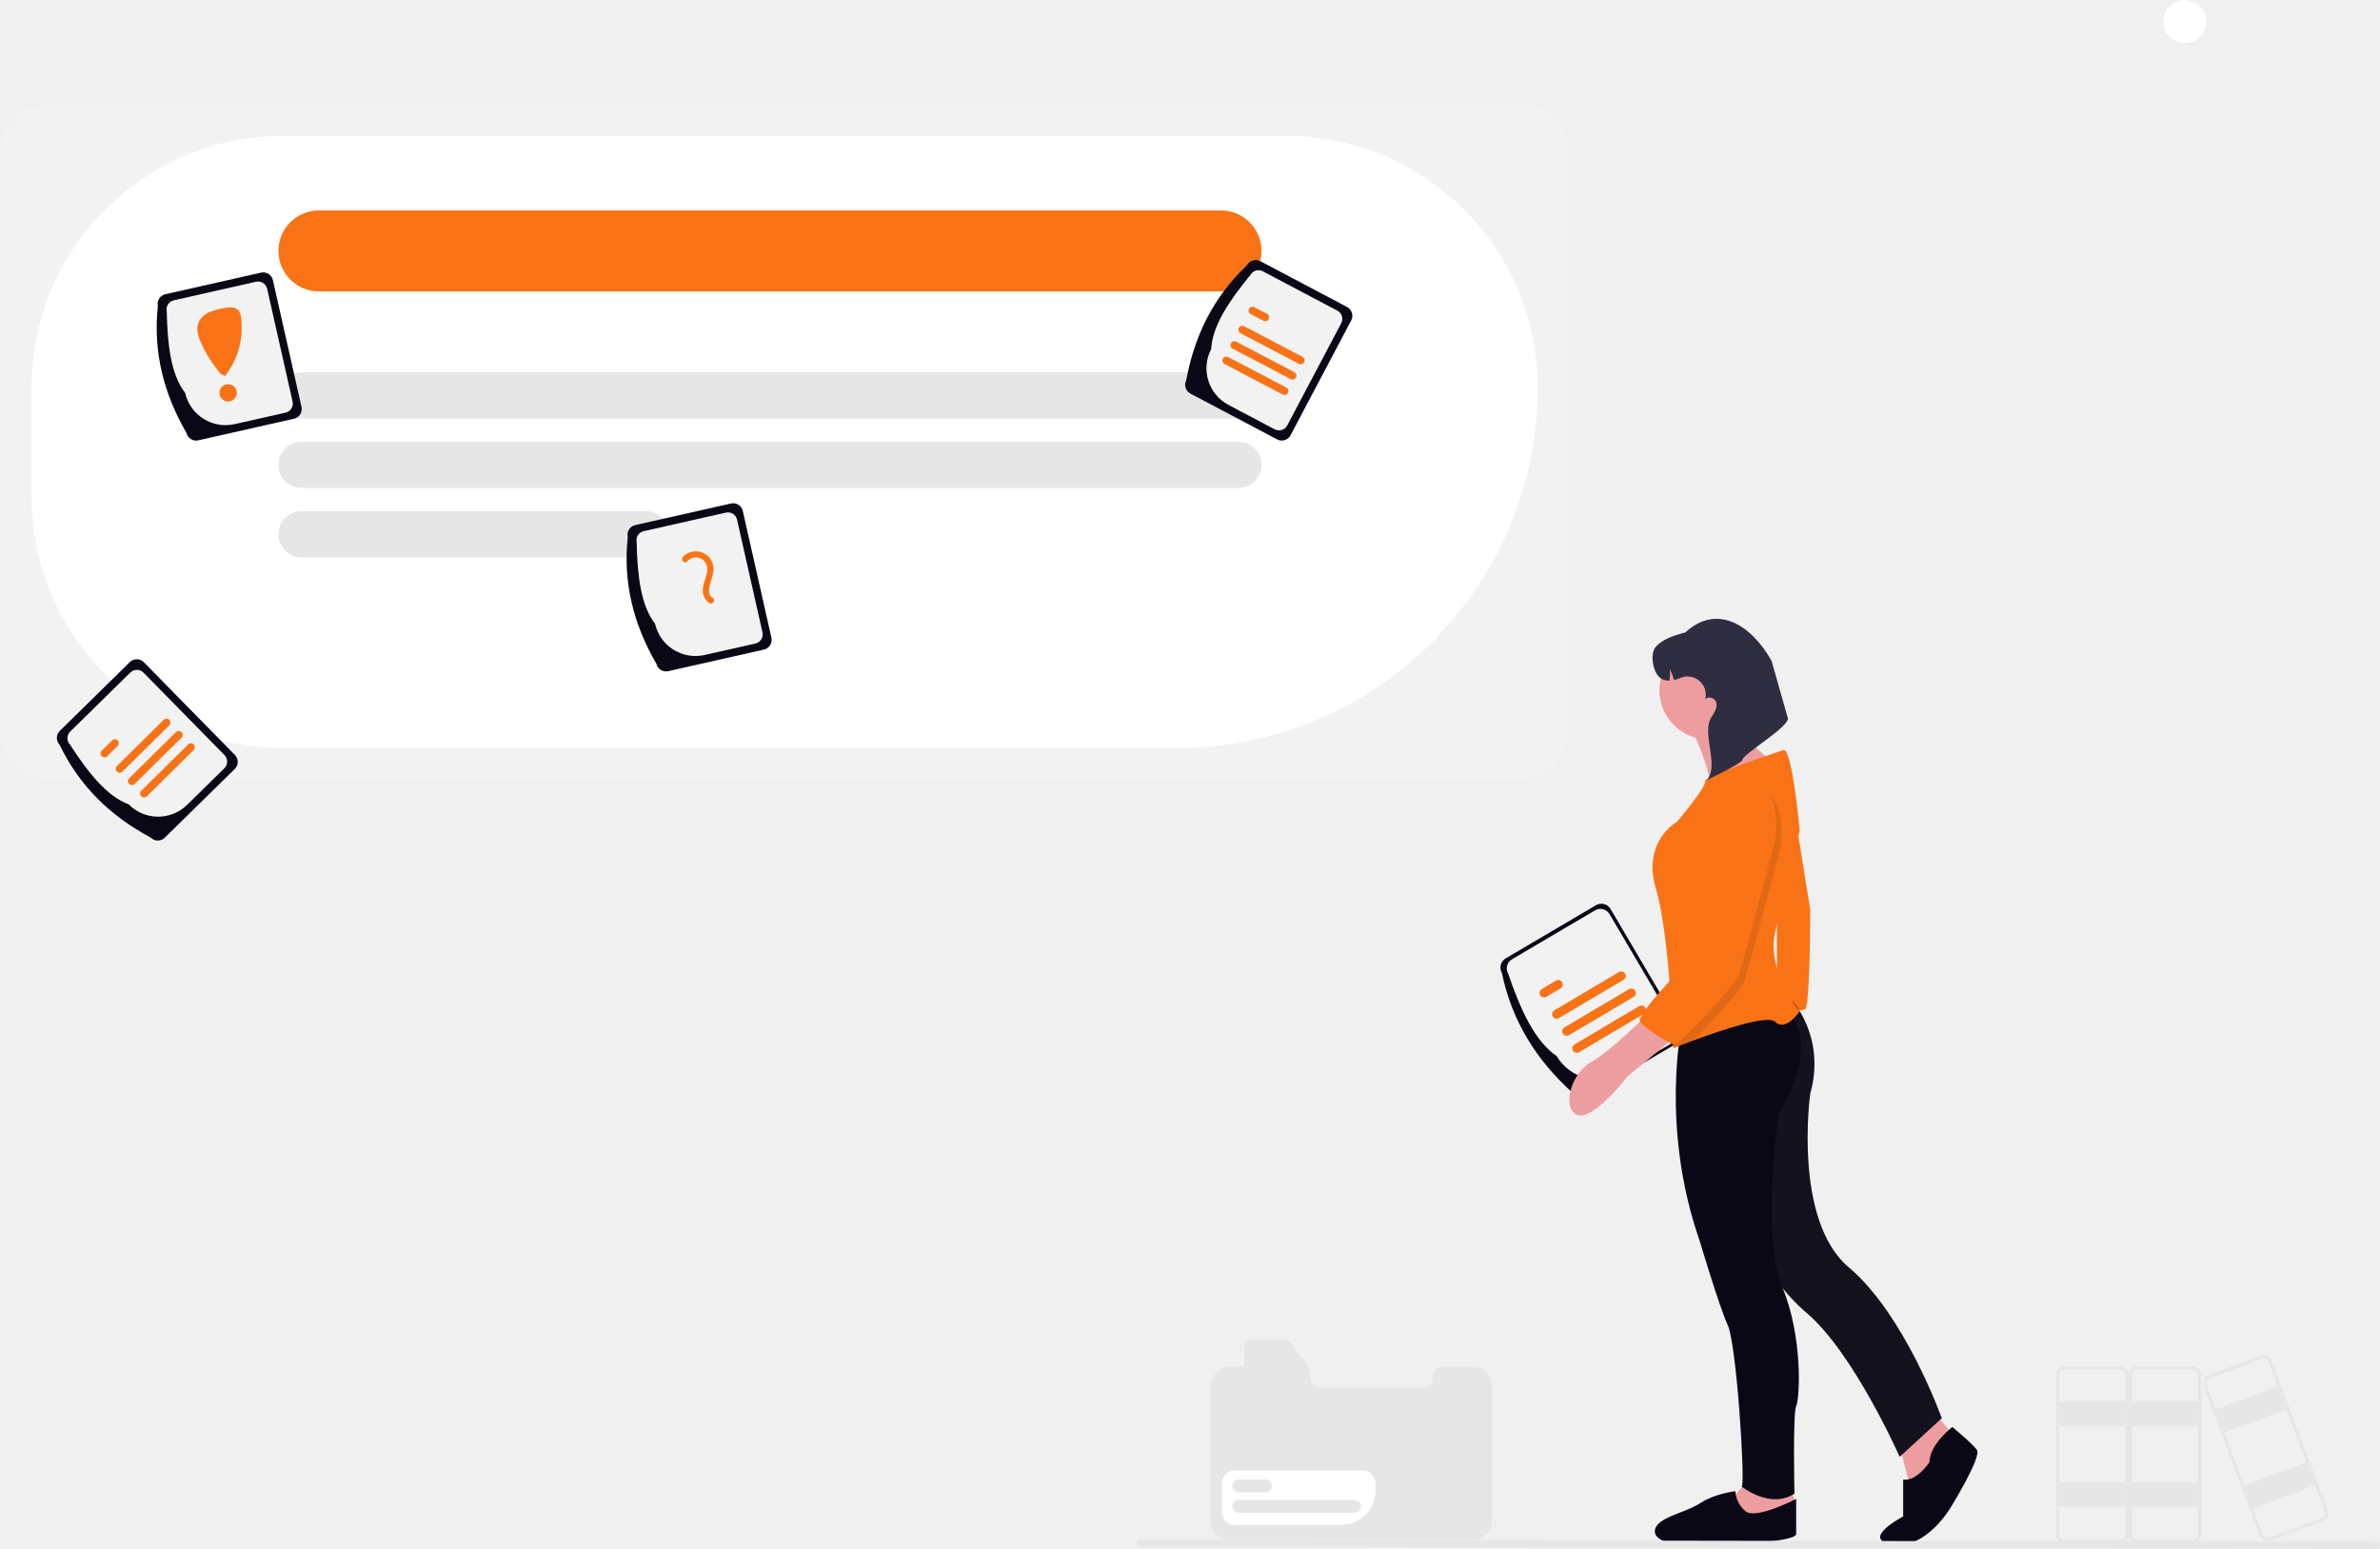
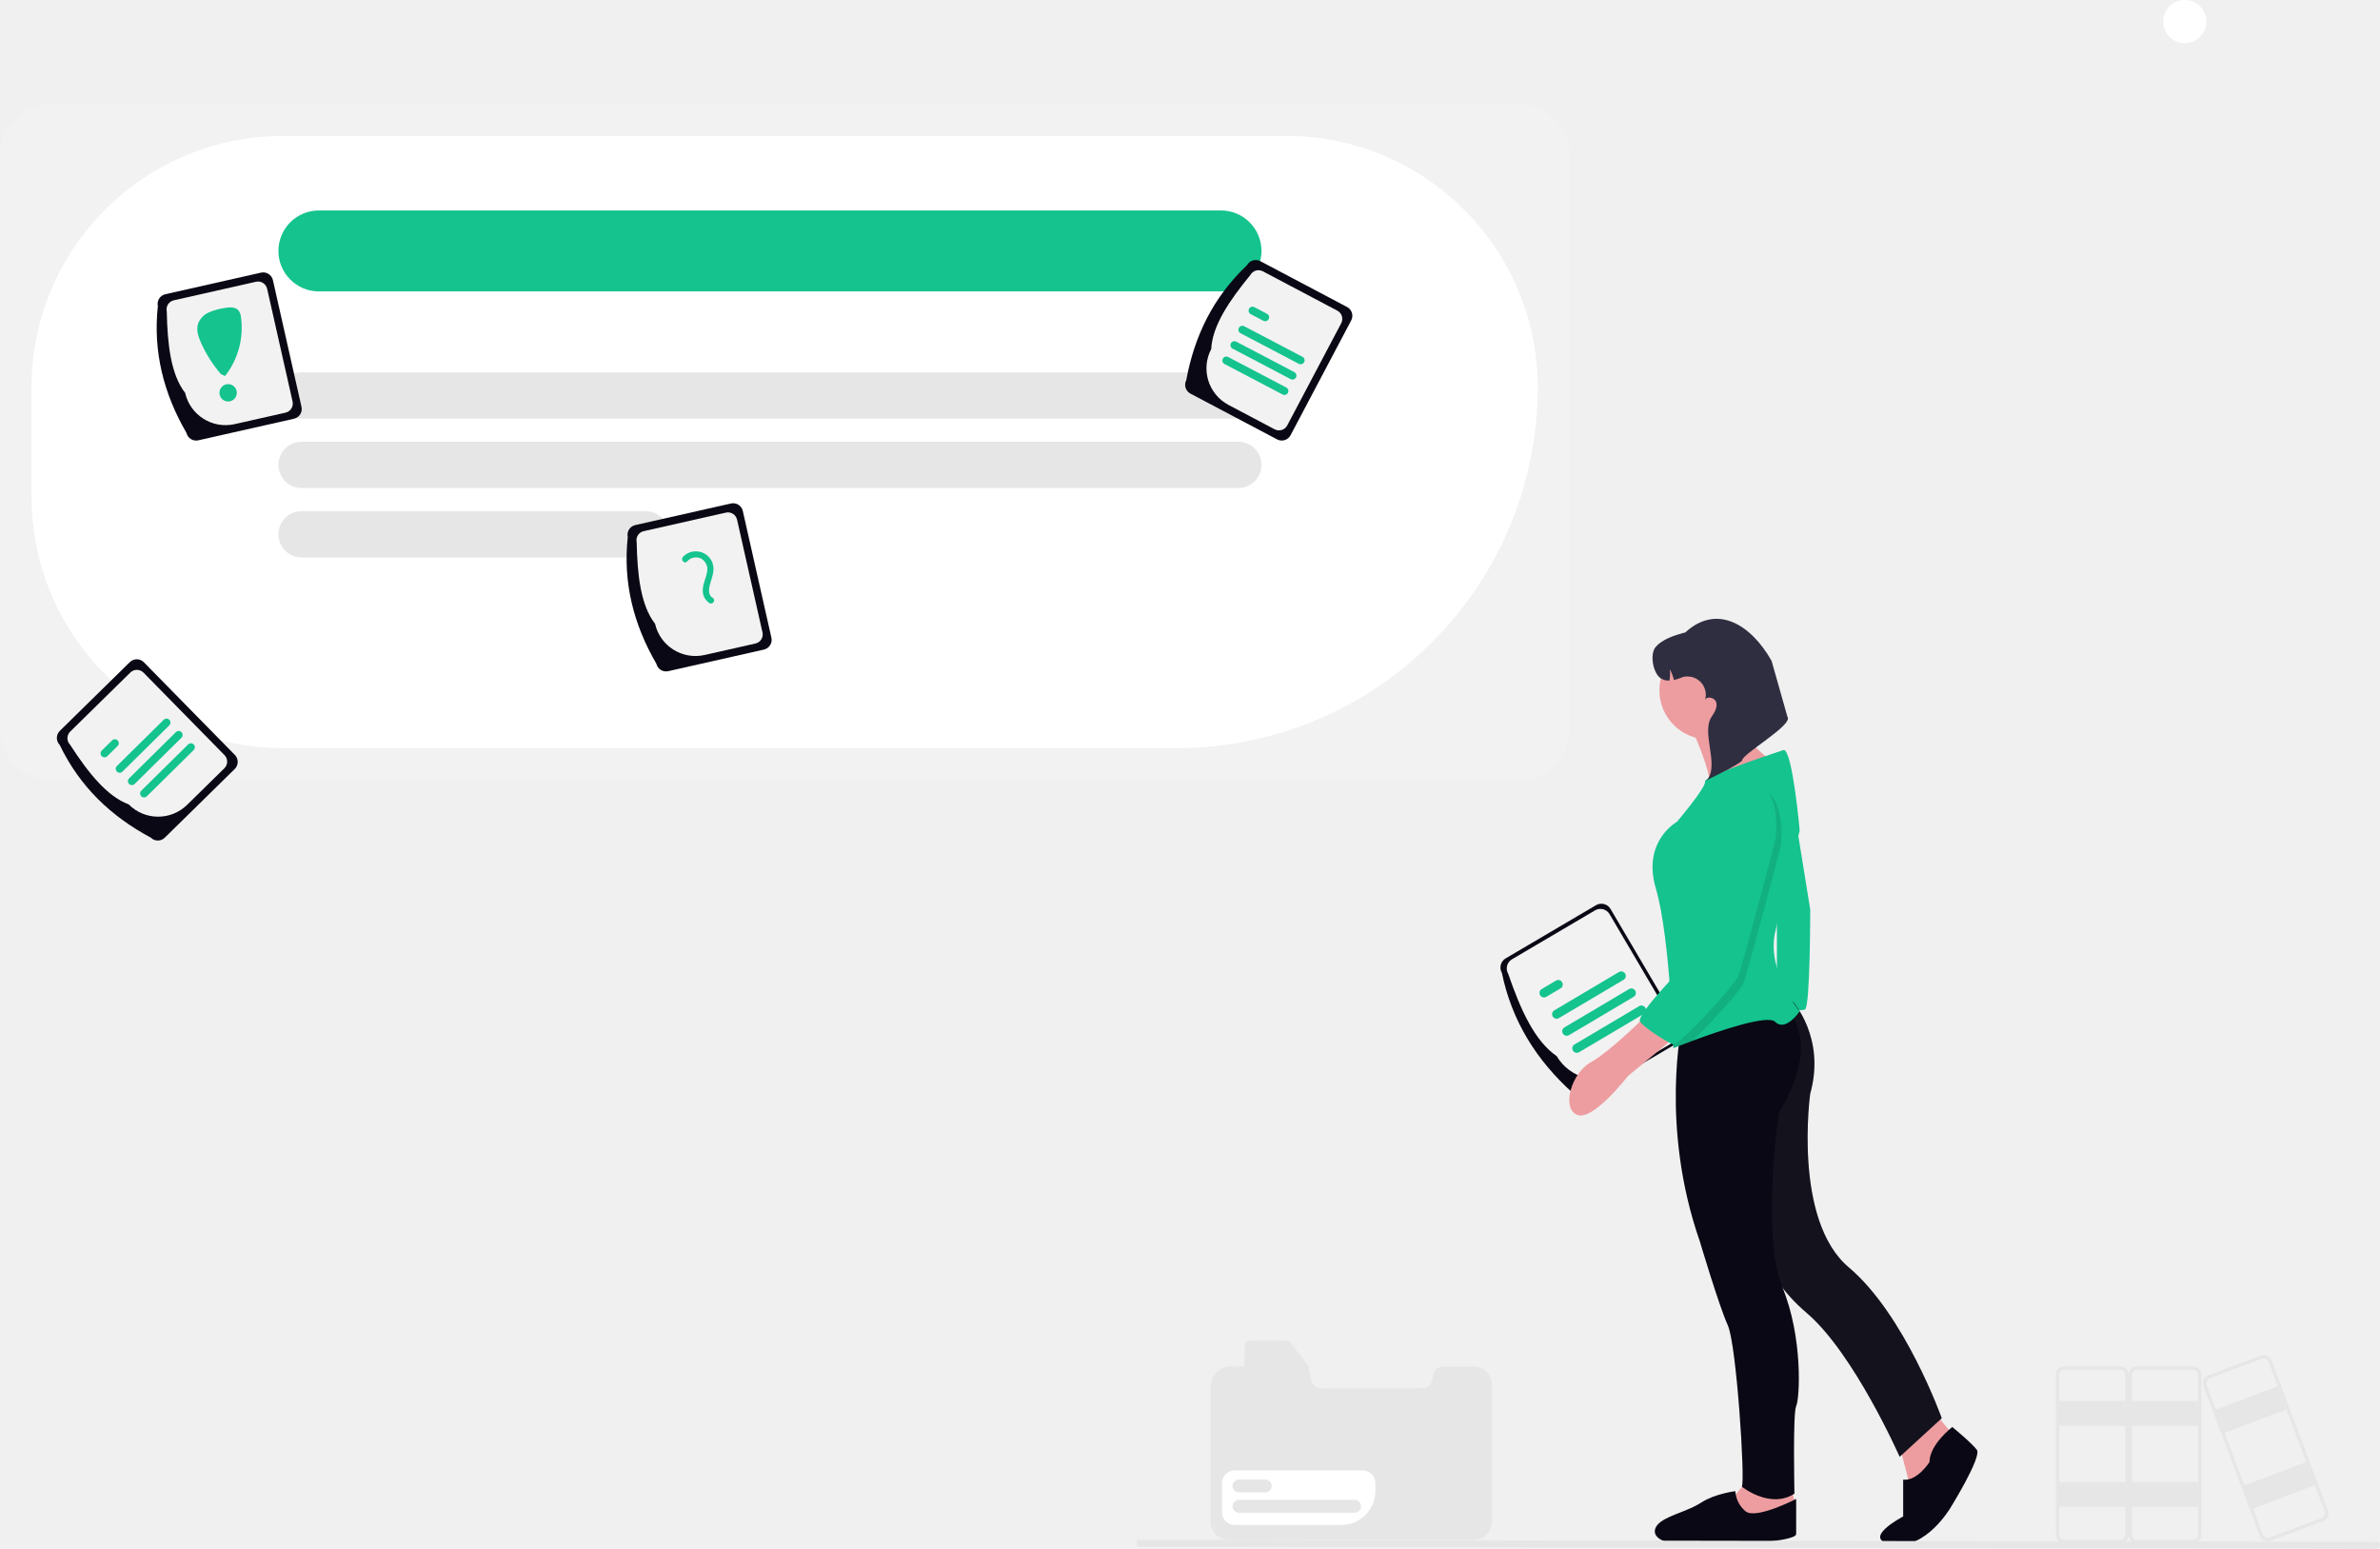
<svg xmlns="http://www.w3.org/2000/svg" width="800" height="520.537" viewBox="0 0 800 520.537" role="img" artist="Katerina Limpitsouni" source="https://undraw.co/">
  <g transform="translate(-560 -259)">
    <g transform="translate(1061.493 559.17)">
      <path d="M15.771,60.505C6.023,47.539.389,33.039.2,16.508a3.567,3.567,0,0,1,2.17-4.547L35.6.2a3.567,3.567,0,0,1,4.547,2.17l15.567,44a3.567,3.567,0,0,1-2.17,4.547L20.319,62.676A3.567,3.567,0,0,1,15.771,60.505Z" transform="translate(0 10.67) rotate(-11)" fill="#090814" />
      <path d="M10.907,45.811C4.637,39.472,1.953,28.165.2,15.563a3.572,3.572,0,0,1,2.174-4.554L32.915.2A3.572,3.572,0,0,1,37.47,2.378L52.284,44.246A3.572,3.572,0,0,1,50.11,48.8L31.192,55.493A15.912,15.912,0,0,1,10.907,45.811Z" transform="translate(2.303 11.903) rotate(-11)" fill="#f2f2f2" />
-       <path d="M25.813,2.943,2.025,11.434A1.515,1.515,0,0,1,1.006,8.58L24.794.089a1.515,1.515,0,1,1,1.019,2.855Z" transform="translate(18.342 31.186) rotate(-11)" fill="#F97316" />
-       <path d="M7.259,2.943,2.025,4.811A1.515,1.515,0,0,1,1.006,1.957L6.24.089A1.515,1.515,0,1,1,7.259,2.943Z" transform="translate(15.37 30.537) rotate(-11)" fill="#F97316" />
-       <path d="M25.813,2.943,2.025,11.434A1.515,1.515,0,0,1,1.006,8.58L24.794.089a1.515,1.515,0,0,1,1.019,2.855Z" transform="translate(25.134 42.65) rotate(-11)" fill="#F97316" />
-       <path d="M25.813,2.943,2.025,11.434A1.515,1.515,0,1,1,1.006,8.58L24.794.089a1.515,1.515,0,0,1,1.019,2.855Z" transform="translate(21.738 36.918) rotate(-11)" fill="#F97316" />
+       <path d="M25.813,2.943,2.025,11.434A1.515,1.515,0,0,1,1.006,8.58L24.794.089a1.515,1.515,0,1,1,1.019,2.855Z" transform="translate(18.342 31.186) rotate(-11)" fill="#14C38E" />
+       <path d="M7.259,2.943,2.025,4.811A1.515,1.515,0,0,1,1.006,1.957L6.24.089A1.515,1.515,0,1,1,7.259,2.943Z" transform="translate(15.37 30.537) rotate(-11)" fill="#14C38E" />
+       <path d="M25.813,2.943,2.025,11.434A1.515,1.515,0,0,1,1.006,8.58L24.794.089a1.515,1.515,0,0,1,1.019,2.855Z" transform="translate(25.134 42.65) rotate(-11)" fill="#14C38E" />
+       <path d="M25.813,2.943,2.025,11.434A1.515,1.515,0,1,1,1.006,8.58L24.794.089a1.515,1.515,0,0,1,1.019,2.855Z" transform="translate(21.738 36.918) rotate(-11)" fill="#14C38E" />
    </g>
-     <path d="M802.806,376.12l5.9,36.554s0,33.016-1.769,33.606-9.433,0-9.433,0V409.136l2.359-32.426Z" transform="translate(359.772 152.036)" fill="#F97316" />
+     <path d="M802.806,376.12l5.9,36.554s0,33.016-1.769,33.606-9.433,0-9.433,0V409.136l2.359-32.426Z" transform="translate(359.772 152.036)" fill="#14C38E" />
    <circle cx="7.246" cy="7.246" r="7.246" transform="translate(1287.132 259)" fill="#fff" />
    <path d="M748.5,330.134s7.37,15.624,6.191,20.34a12.912,12.912,0,0,0,.884,8.552l13.56-.59,12.676-12.086s-19.16-13.266-17.979-19.751S748.5,330.134,748.5,330.134Z" transform="translate(379.884 173.257)" fill="#ed9da0" />
    <path d="M706,632.792l4.716,18.277,7.075-5.306,6.485-14.739L716.023,621Z" transform="translate(491.954 109.969)" fill="#ed9da0" />
    <path d="M880.62,733.12s-7.664,5.9-7.664,11.792c0,0-4.127,6.485-8.844,5.9v12.382s-14.739,7.664-3.538,9.433S880.03,760.24,880.03,760.24s10.613-17.1,8.844-19.456S880.62,733.12,880.62,733.12Z" transform="translate(335.61 5.514)" fill="#090814" />
    <path d="M795.376,490.281s11.247,12.22,5.939,31.086c0,0-5.9,42.449,12.971,58.367s31.247,50.7,31.247,50.7l-14.15,12.971s-15.328-34.785-31.247-48.345-17.688-28.889-17.688-28.889V512.528L779.5,490.12Z" transform="translate(367.16 105.247)" fill="#090814" />
    <path d="M795.376,490.281s11.247,12.22,5.939,31.086c0,0-5.9,42.449,12.971,58.367s31.247,50.7,31.247,50.7l-14.15,12.971s-15.328-34.785-31.247-48.345-17.688-28.889-17.688-28.889V512.528L779.5,490.12Z" transform="translate(367.16 105.247)" fill="#6f6f6f" opacity="0.1" />
    <path d="M616.9,664l-5.9,6.485,2.359,5.306,7.075,2.359,12.382-4.716-1.769-7.075Z" transform="translate(530.943 92.321)" fill="#ed9da0" />
    <path d="M775.416,772.307s-13.642,7.075-17.052,4.128a9.565,9.565,0,0,1-3.4-6.732s-6.83.837-11.378,3.783-10.145,3.97-13.644,6.485-3.41,7.075,7.386,7.664,38.083-.59,38.083-3.538Z" transform="translate(388.34 -9.501)" fill="#090814" />
    <path d="M742,500.658s-7.664,34.2,5.9,73.109c0,0,6.485,21.815,9.433,28.3s5.9,52.472,4.717,54.241c0,0,9.433,7.664,17.688,2.359,0,0-.59-27.121.59-29.479s2.359-22.992-4.716-40.091-1.179-58.367-1.179-58.367,14.15-21.225,3.538-33.608Z" transform="translate(383.438 102.373)" fill="#090814" />
    <circle cx="16.508" cy="16.508" r="16.508" transform="translate(1117.772 474.506)" fill="#ed9da0" />
-     <path d="M776.068,434.967s-4.716,7.075-8.254,3.538c-2.494-2.494-18.46,2.924-27.671,6.338-3.856,1.427-6.527,2.505-6.527,2.505s-.254-8.171-1-18.519c-.861-11.874-2.37-26.629-4.893-35.133-4.716-15.919,7.075-22.4,7.075-22.4s10.023-11.791,9.436-13.56,26.532-10.613,26.532-10.613c2.948.59,5.306,27.121,5.306,27.121s-5.306,21.225-8.254,34.2S776.068,434.967,776.068,434.967Z" transform="translate(388.868 163.939)" fill="#F97316" />
+     <path d="M776.068,434.967s-4.716,7.075-8.254,3.538c-2.494-2.494-18.46,2.924-27.671,6.338-3.856,1.427-6.527,2.505-6.527,2.505s-.254-8.171-1-18.519c-.861-11.874-2.37-26.629-4.893-35.133-4.716-15.919,7.075-22.4,7.075-22.4s10.023-11.791,9.436-13.56,26.532-10.613,26.532-10.613c2.948.59,5.306,27.121,5.306,27.121s-5.306,21.225-8.254,34.2S776.068,434.967,776.068,434.967Z" transform="translate(388.868 163.939)" fill="#14C38E" />
    <path d="M705.879,497.12s-12.971,12.971-19.456,16.508-10.023,15.328-4.717,17.688,17.1-12.971,17.1-12.971l17.1-14.15Z" transform="translate(408.355 102.373)" fill="#ed9da0" />
    <path d="M773.766,387.934s-11.2,42.45-12.378,45.4c-.849,2.117-10.836,13.378-17.056,19.31-3.856,1.426-6.527,2.5-6.527,2.5s-.254-8.171-1-18.519c4.8-5.326,9.843-10.367,9.843-10.367s5.306-32.426,4.716-44.8,11.792-15.328,11.792-15.328C777.3,367.888,773.766,387.934,773.766,387.934Z" transform="translate(384.684 156.14)" opacity="0.1" />
-     <path d="M754.208,362.12s-12.382,2.948-11.792,15.328-4.716,44.8-4.716,44.8-20.046,20.046-18.277,22.4,9.346,7,11.159,7.624,20.678-20.007,21.857-22.954,12.382-45.4,12.382-45.4S768.358,363.889,754.208,362.12Z" transform="translate(391.863 157.781)" fill="#F97316" />
+     <path d="M754.208,362.12s-12.382,2.948-11.792,15.328-4.716,44.8-4.716,44.8-20.046,20.046-18.277,22.4,9.346,7,11.159,7.624,20.678-20.007,21.857-22.954,12.382-45.4,12.382-45.4S768.358,363.889,754.208,362.12Z" transform="translate(391.863 157.781)" fill="#14C38E" />
    <g transform="translate(966.908 709.491)">
      <path d="M884.322,620.664H874.2a3.645,3.645,0,0,0-3.645,3.645h0a3.645,3.645,0,0,1-3.645,3.645H833.164a3.645,3.645,0,0,1-3.645-3.645l-.667-3.695.043.05-.043-.05-6.117-7.8a2.122,2.122,0,0,0-1.7-.826H809.564a2.163,2.163,0,0,0-2.16,2.16l-.237,6.464H802.83a6.936,6.936,0,0,0-6.936,6.936v45.176a6.155,6.155,0,0,0,6.155,6.155h82.274a6.161,6.161,0,0,0,6.154-6.155V626.818a6.154,6.154,0,0,0-6.154-6.154Z" transform="translate(-795.893 -611.823)" fill="#e6e6e6" />
      <path d="M829.189,620.443H807.737v-6.464a2.163,2.163,0,0,1,2.16-2.16h11.472a2.123,2.123,0,0,1,1.7.826Z" transform="translate(-796.227 -611.818)" fill="#e6e6e6" />
      <path d="M839.951,675.172H804.132a4.282,4.282,0,0,1-4.277-4.277v-9.8a4.282,4.282,0,0,1,4.277-4.277h42.992A4.281,4.281,0,0,1,851.4,661.1v2.624a11.462,11.462,0,0,1-11.449,11.449Z" transform="translate(-796.005 -613.085)" fill="#fff" />
      <path d="M814.546,664.3h-8.841a2.169,2.169,0,1,1,0-4.337h8.841a2.169,2.169,0,0,1,0,4.337Z" transform="translate(-796.109 -613.173)" fill="#e6e6e6" />
      <path d="M844.573,671.338H805.705a2.169,2.169,0,1,1,0-4.337h38.867a2.169,2.169,0,0,1,0,4.337Z" transform="translate(-796.109 -613.371)" fill="#e6e6e6" />
    </g>
    <path d="M723.305,341.54a4.781,4.781,0,0,0,2.965.792,12.052,12.052,0,0,0,.115-3.823,14.688,14.688,0,0,1,1.4,3.627c2.928-.639,2.8-1.51,5.814-1.054a6.172,6.172,0,0,1,4.662,7.731c.639-1.4,3.294-.763,3.742.838.467,1.685-.561,3.388-1.545,4.834-3.513,5.169,2.319,15.589-1.194,20.758l-.489.584c3.072-1.6,9.232-4.387,11.93-6.558-.462-2.042,17.424-12.062,15.225-14.785L760.611,335.7c-7.032-12.39-18.473-19.192-28.981-9.571-.275.257-.9.086-1.174.356-3.019.782-6.883,2.2-8.855,4.612S720.725,339.8,723.305,341.54Z" transform="translate(394.882 145.415)" fill="#2f2e41" />
    <path d="M720.178,680.742l-416.522-.673c-.413,0-.748-.518-.748-1.157s.335-1.157.748-1.157l416.522.673c.413,0,.748.518.748,1.157s-.335,1.157-.748,1.157Z" transform="translate(639.074 98.796)" fill="#e6e6e6" />
    <g transform="translate(560 294.08)">
      <path d="M742.834,446.13H248.572a16.63,16.63,0,0,1-16.611-16.611V235.783a16.63,16.63,0,0,1,16.611-16.611H742.834a16.63,16.63,0,0,1,16.611,16.611V429.519a16.63,16.63,0,0,1-16.611,16.611Z" transform="translate(-231.961 -219.172)" fill="#f2f2f2" />
      <path d="M627.867,435.843H327.335a84.566,84.566,0,0,1-84.471-84.471V314.553a84.567,84.567,0,0,1,84.471-84.471H664.687a84.566,84.566,0,0,1,84.471,84.471,121.427,121.427,0,0,1-121.29,121.29Z" transform="translate(-232.268 -219.478)" fill="#fff" />
-       <rect width="330.434" height="27.212" rx="13.606" transform="translate(93.588 35.656)" fill="#F97316" />
+       <rect width="330.434" height="27.212" rx="13.606" transform="translate(93.588 35.656)" fill="#14C38E" />
      <g transform="translate(19.114 186.513)">
        <path d="M735.723,471.562c-13.394-7.142-23.905-17.21-30.6-31.156a3.337,3.337,0,0,1,.043-4.714l23.53-23.108a3.337,3.337,0,0,1,4.714.043l30.6,31.156a3.337,3.337,0,0,1-.043,4.714L740.437,471.6a3.338,3.338,0,0,1-4.714-.043Z" transform="translate(-704.171 -411.63)" fill="#090814" />
        <path d="M728.389,460.482c-7.316-2.709-13.625-10.683-19.671-20.03a3.125,3.125,0,0,1,.04-4.415l20.222-19.86a3.126,3.126,0,0,1,4.415.04l27.228,27.725a3.126,3.126,0,0,1-.04,4.415l-12.527,12.3A13.923,13.923,0,0,1,728.389,460.482Z" transform="translate(-704.274 -411.733)" fill="#f2f2f2" />
-         <path d="M742.528,434.427,726.8,449.956a1.326,1.326,0,1,1-1.863-1.887l15.725-15.529a1.326,1.326,0,1,1,1.863,1.887Z" transform="translate(-704.744 -412.208)" fill="#F97316" />
-         <path d="M725.005,441.566l-3.459,3.416a1.326,1.326,0,0,1-1.864-1.887l3.459-3.416a1.326,1.326,0,1,1,1.863,1.887Z" transform="translate(-704.596 -412.408)" fill="#F97316" />
-         <path d="M750.958,442.963l-15.725,15.529a1.326,1.326,0,1,1-1.863-1.887l15.725-15.529a1.326,1.326,0,1,1,1.863,1.887Z" transform="translate(-704.981 -412.448)" fill="#F97316" />
-         <path d="M746.743,438.695l-15.725,15.529a1.326,1.326,0,1,1-1.863-1.887l15.725-15.529a1.326,1.326,0,1,1,1.864,1.887Z" transform="translate(-704.863 -412.328)" fill="#F97316" />
+         <path d="M742.528,434.427,726.8,449.956a1.326,1.326,0,1,1-1.863-1.887l15.725-15.529a1.326,1.326,0,1,1,1.863,1.887Z" transform="translate(-704.744 -412.208)" fill="#14C38E" />
+         <path d="M725.005,441.566l-3.459,3.416a1.326,1.326,0,0,1-1.864-1.887l3.459-3.416a1.326,1.326,0,1,1,1.863,1.887Z" transform="translate(-704.596 -412.408)" fill="#14C38E" />
+         <path d="M750.958,442.963l-15.725,15.529a1.326,1.326,0,1,1-1.863-1.887l15.725-15.529a1.326,1.326,0,1,1,1.863,1.887Z" transform="translate(-704.981 -412.448)" fill="#14C38E" />
+         <path d="M746.743,438.695l-15.725,15.529a1.326,1.326,0,1,1-1.863-1.887l15.725-15.529a1.326,1.326,0,1,1,1.864,1.887Z" transform="translate(-704.863 -412.328)" fill="#14C38E" />
      </g>
      <rect width="330.434" height="15.55" rx="7.775" transform="translate(93.588 90.08)" fill="#e6e6e6" />
      <rect width="330.434" height="15.55" rx="7.775" transform="translate(93.588 113.405)" fill="#e6e6e6" />
      <rect width="131.202" height="15.55" rx="7.775" transform="translate(93.588 136.73)" fill="#e6e6e6" />
      <g transform="translate(398.356 52.317)">
        <path d="M632.906,299.143c2.74-14.93,9.143-28,20.4-38.611a3.337,3.337,0,0,1,4.5-1.39l29.16,15.406a3.337,3.337,0,0,1,1.39,4.5l-20.4,38.611a3.337,3.337,0,0,1-4.5,1.39L634.3,303.648a3.338,3.338,0,0,1-1.39-4.5Z" transform="translate(-632.521 -258.756)" fill="#090814" />
        <path d="M641.512,288.762c.361-7.793,6.044-16.225,13.115-24.823a3.126,3.126,0,0,1,4.219-1.3l25.06,13.24a3.126,3.126,0,0,1,1.3,4.219l-18.153,34.359a3.126,3.126,0,0,1-4.219,1.3l-15.524-8.2a13.923,13.923,0,0,1-5.8-18.793Z" transform="translate(-632.728 -258.855)" fill="#f2f2f2" />
-         <path d="M671.251,294.275l-19.569-10.27a1.326,1.326,0,1,1,1.232-2.348l19.569,10.27a1.326,1.326,0,1,1-1.232,2.348Z" transform="translate(-633.04 -259.396)" fill="#F97316" />
-         <path d="M659.464,279.639l-4.305-2.259a1.326,1.326,0,0,1,1.232-2.348l4.305,2.259a1.326,1.326,0,0,1-1.232,2.348Z" transform="translate(-633.138 -259.21)" fill="#F97316" />
-         <path d="M665.676,304.9l-19.569-10.27a1.326,1.326,0,0,1,1.232-2.348l19.569,10.27a1.326,1.326,0,0,1-1.232,2.348Z" transform="translate(-632.883 -259.695)" fill="#F97316" />
-         <path d="M668.464,299.586l-19.569-10.27a1.326,1.326,0,0,1,1.232-2.348l19.569,10.27a1.326,1.326,0,0,1-1.232,2.348Z" transform="translate(-632.961 -259.546)" fill="#F97316" />
+         <path d="M671.251,294.275l-19.569-10.27a1.326,1.326,0,1,1,1.232-2.348l19.569,10.27a1.326,1.326,0,1,1-1.232,2.348Z" transform="translate(-633.04 -259.396)" fill="#14C38E" />
+         <path d="M659.464,279.639l-4.305-2.259a1.326,1.326,0,0,1,1.232-2.348l4.305,2.259a1.326,1.326,0,0,1-1.232,2.348Z" transform="translate(-633.138 -259.21)" fill="#14C38E" />
+         <path d="M665.676,304.9l-19.569-10.27a1.326,1.326,0,0,1,1.232-2.348l19.569,10.27a1.326,1.326,0,0,1-1.232,2.348Z" transform="translate(-632.883 -259.695)" fill="#14C38E" />
+         <path d="M668.464,299.586l-19.569-10.27a1.326,1.326,0,0,1,1.232-2.348l19.569,10.27a1.326,1.326,0,0,1-1.232,2.348Z" transform="translate(-632.961 -259.546)" fill="#14C38E" />
      </g>
      <g transform="translate(52.666 56.477)">
        <path d="M291.447,323.77c-7.627-13.123-11.263-27.218-9.61-42.6a3.338,3.338,0,0,1,2.518-3.986l32.171-7.258a3.337,3.337,0,0,1,3.986,2.518l9.61,42.6a3.338,3.338,0,0,1-2.518,3.986l-32.171,7.258a3.337,3.337,0,0,1-3.986-2.518Z" transform="translate(-281.444 -269.847)" fill="#090814" />
        <path d="M291.108,310.435c-4.794-6.155-5.959-16.256-6.178-27.386a3.126,3.126,0,0,1,2.358-3.733l27.648-6.238a3.126,3.126,0,0,1,3.733,2.358l8.552,37.906a3.126,3.126,0,0,1-2.359,3.733l-17.128,3.864a13.923,13.923,0,0,1-16.627-10.505Z" transform="translate(-281.54 -269.935)" fill="#f2f2f2" />
-         <circle cx="2.916" cy="2.916" r="2.916" transform="translate(21.101 37.558)" fill="#F97316" />
-         <path d="M309.342,282.97c-1.122-1.316-3.175-1.107-4.874-.783a20.077,20.077,0,0,0-5.123,1.459,6.762,6.762,0,0,0-3.585,3.768c-.679,2.081.06,4.342.947,6.343a42.8,42.8,0,0,0,6.722,10.614l1.39.644a26.251,26.251,0,0,0,5.372-19.67,4.537,4.537,0,0,0-.849-2.375Z" transform="translate(-281.84 -270.187)" fill="#F97316" />
+         <circle cx="2.916" cy="2.916" r="2.916" transform="translate(21.101 37.558)" fill="#14C38E" />
+         <path d="M309.342,282.97c-1.122-1.316-3.175-1.107-4.874-.783a20.077,20.077,0,0,0-5.123,1.459,6.762,6.762,0,0,0-3.585,3.768c-.679,2.081.06,4.342.947,6.343a42.8,42.8,0,0,0,6.722,10.614l1.39.644a26.251,26.251,0,0,0,5.372-19.67,4.537,4.537,0,0,0-.849-2.375Z" transform="translate(-281.84 -270.187)" fill="#14C38E" />
      </g>
      <g transform="translate(210.619 134.072)">
        <path d="M480.654,416.992c-7.627-13.123-11.263-27.218-9.61-42.6a3.337,3.337,0,0,1,2.518-3.986l32.171-7.258a3.337,3.337,0,0,1,3.986,2.518l9.61,42.6a3.338,3.338,0,0,1-2.518,3.986L484.64,419.51a3.338,3.338,0,0,1-3.986-2.518Z" transform="translate(-470.652 -363.069)" fill="#090814" />
        <path d="M480.315,403.658c-4.794-6.155-5.959-16.256-6.178-27.386a3.126,3.126,0,0,1,2.358-3.733l27.648-6.238a3.126,3.126,0,0,1,3.733,2.358l8.552,37.906a3.126,3.126,0,0,1-2.359,3.733l-17.127,3.864a13.923,13.923,0,0,1-16.627-10.505Z" transform="translate(-470.748 -363.158)" fill="#f2f2f2" />
-         <path d="M491.514,383.113a3.984,3.984,0,0,1,4.661-1.016,4.091,4.091,0,0,1,2.086,4.448c-.3,2-1.35,3.83-1.446,5.883a5.056,5.056,0,0,0,2.178,4.652c1.142.694,2.317-1.023,1.17-1.72-1.888-1.147-1.253-3.667-.706-5.386.684-2.146,1.4-4.335.55-6.546a5.974,5.974,0,0,0-9.862-1.882c-.9.971.456,2.551,1.368,1.568Z" transform="translate(-471.192 -363.536)" fill="#F97316" />
+         <path d="M491.514,383.113a3.984,3.984,0,0,1,4.661-1.016,4.091,4.091,0,0,1,2.086,4.448c-.3,2-1.35,3.83-1.446,5.883a5.056,5.056,0,0,0,2.178,4.652c1.142.694,2.317-1.023,1.17-1.72-1.888-1.147-1.253-3.667-.706-5.386.684-2.146,1.4-4.335.55-6.546a5.974,5.974,0,0,0-9.862-1.882c-.9.971.456,2.551,1.368,1.568Z" transform="translate(-471.192 -363.536)" fill="#14C38E" />
      </g>
    </g>
    <g transform="translate(1251.078 714.449)">
      <rect width="22.766" height="8.329" transform="translate(0.556 15.482)" fill="#e6e6e6" />
      <rect width="22.766" height="8.329" transform="translate(0.556 42.69)" fill="#e6e6e6" />
      <path d="M283.822,463.413H264.943a2.78,2.78,0,0,1-2.776-2.776V406.776A2.78,2.78,0,0,1,264.943,404h18.879a2.779,2.779,0,0,1,2.776,2.776v53.861A2.779,2.779,0,0,1,283.822,463.413Zm-18.879-58.3a1.668,1.668,0,0,0-1.666,1.666v53.861a1.668,1.668,0,0,0,1.666,1.666h18.879a1.668,1.668,0,0,0,1.666-1.666V406.776a1.668,1.668,0,0,0-1.666-1.666Z" transform="translate(-262.167 -400.179)" fill="#e6e6e6" />
      <rect width="22.766" height="8.329" transform="translate(24.987 15.482)" fill="#e6e6e6" />
      <rect width="22.766" height="8.329" transform="translate(24.987 42.69)" fill="#e6e6e6" />
      <path d="M346.822,463.413H327.943a2.78,2.78,0,0,1-2.776-2.776V406.776A2.78,2.78,0,0,1,327.943,404h18.879a2.78,2.78,0,0,1,2.776,2.776v53.861a2.78,2.78,0,0,1-2.776,2.776Zm-18.879-58.3a1.668,1.668,0,0,0-1.666,1.666v53.861a1.668,1.668,0,0,0,1.666,1.666h18.879a1.668,1.668,0,0,0,1.666-1.666V406.776a1.668,1.668,0,0,0-1.666-1.666Z" transform="translate(-300.736 -400.179)" fill="#e6e6e6" />
      <g transform="translate(49.418 0)">
        <rect width="22.766" height="8.329" transform="matrix(0.936, -0.352, 0.352, 0.936, 3.82, 18.516)" fill="#e6e6e6" />
        <rect width="22.766" height="8.329" transform="matrix(0.936, -0.352, 0.352, 0.936, 13.392, 43.985)" fill="#e6e6e6" />
        <path d="M393.914,459.732a2.781,2.781,0,0,1-2.6-1.8l-18.946-50.418a2.78,2.78,0,0,1,1.622-3.575l17.672-6.641a2.776,2.776,0,0,1,3.576,1.622l18.946,50.418a2.78,2.78,0,0,1-1.622,3.575h0l-17.672,6.641a2.774,2.774,0,0,1-.978.179Zm-1.271-61.5a1.669,1.669,0,0,0-.587.107l-17.672,6.641a1.668,1.668,0,0,0-.973,2.145l18.946,50.418a1.666,1.666,0,0,0,2.145.973l17.672-6.641a1.668,1.668,0,0,0,.973-2.145L394.2,399.309A1.669,1.669,0,0,0,392.643,398.229Z" transform="translate(-372.194 -397.118)" fill="#e6e6e6" />
      </g>
    </g>
  </g>
</svg>
